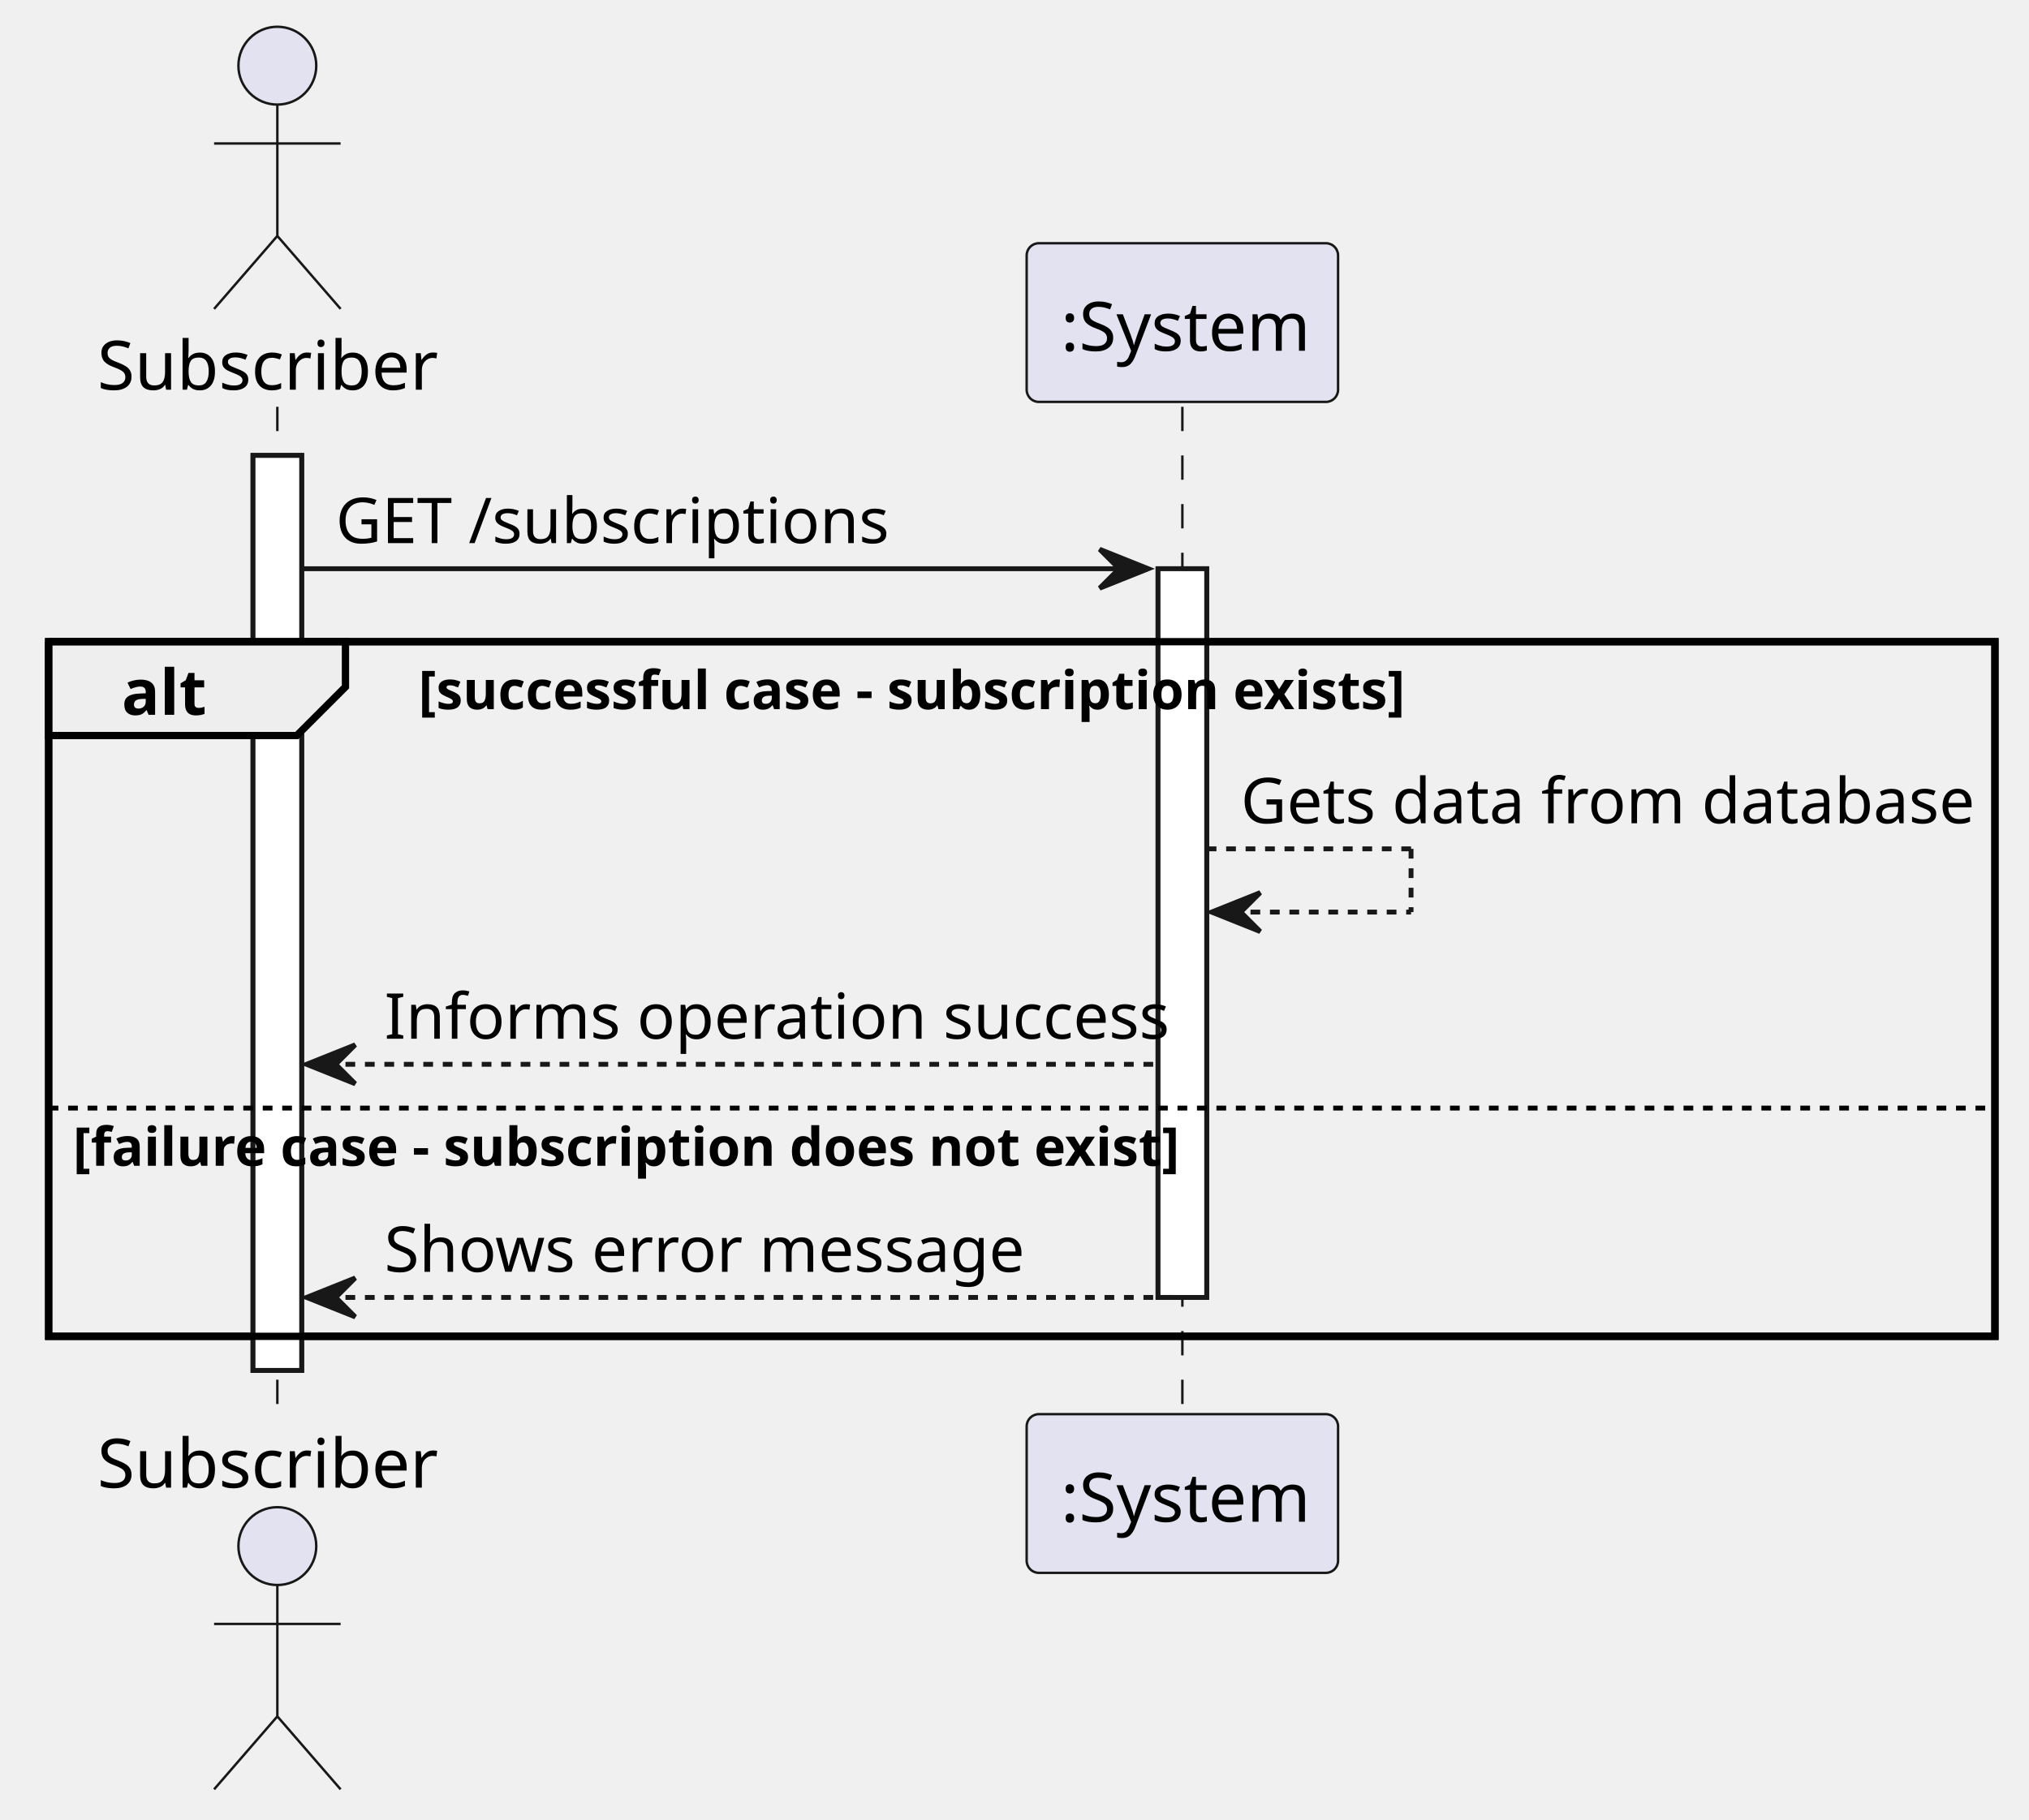
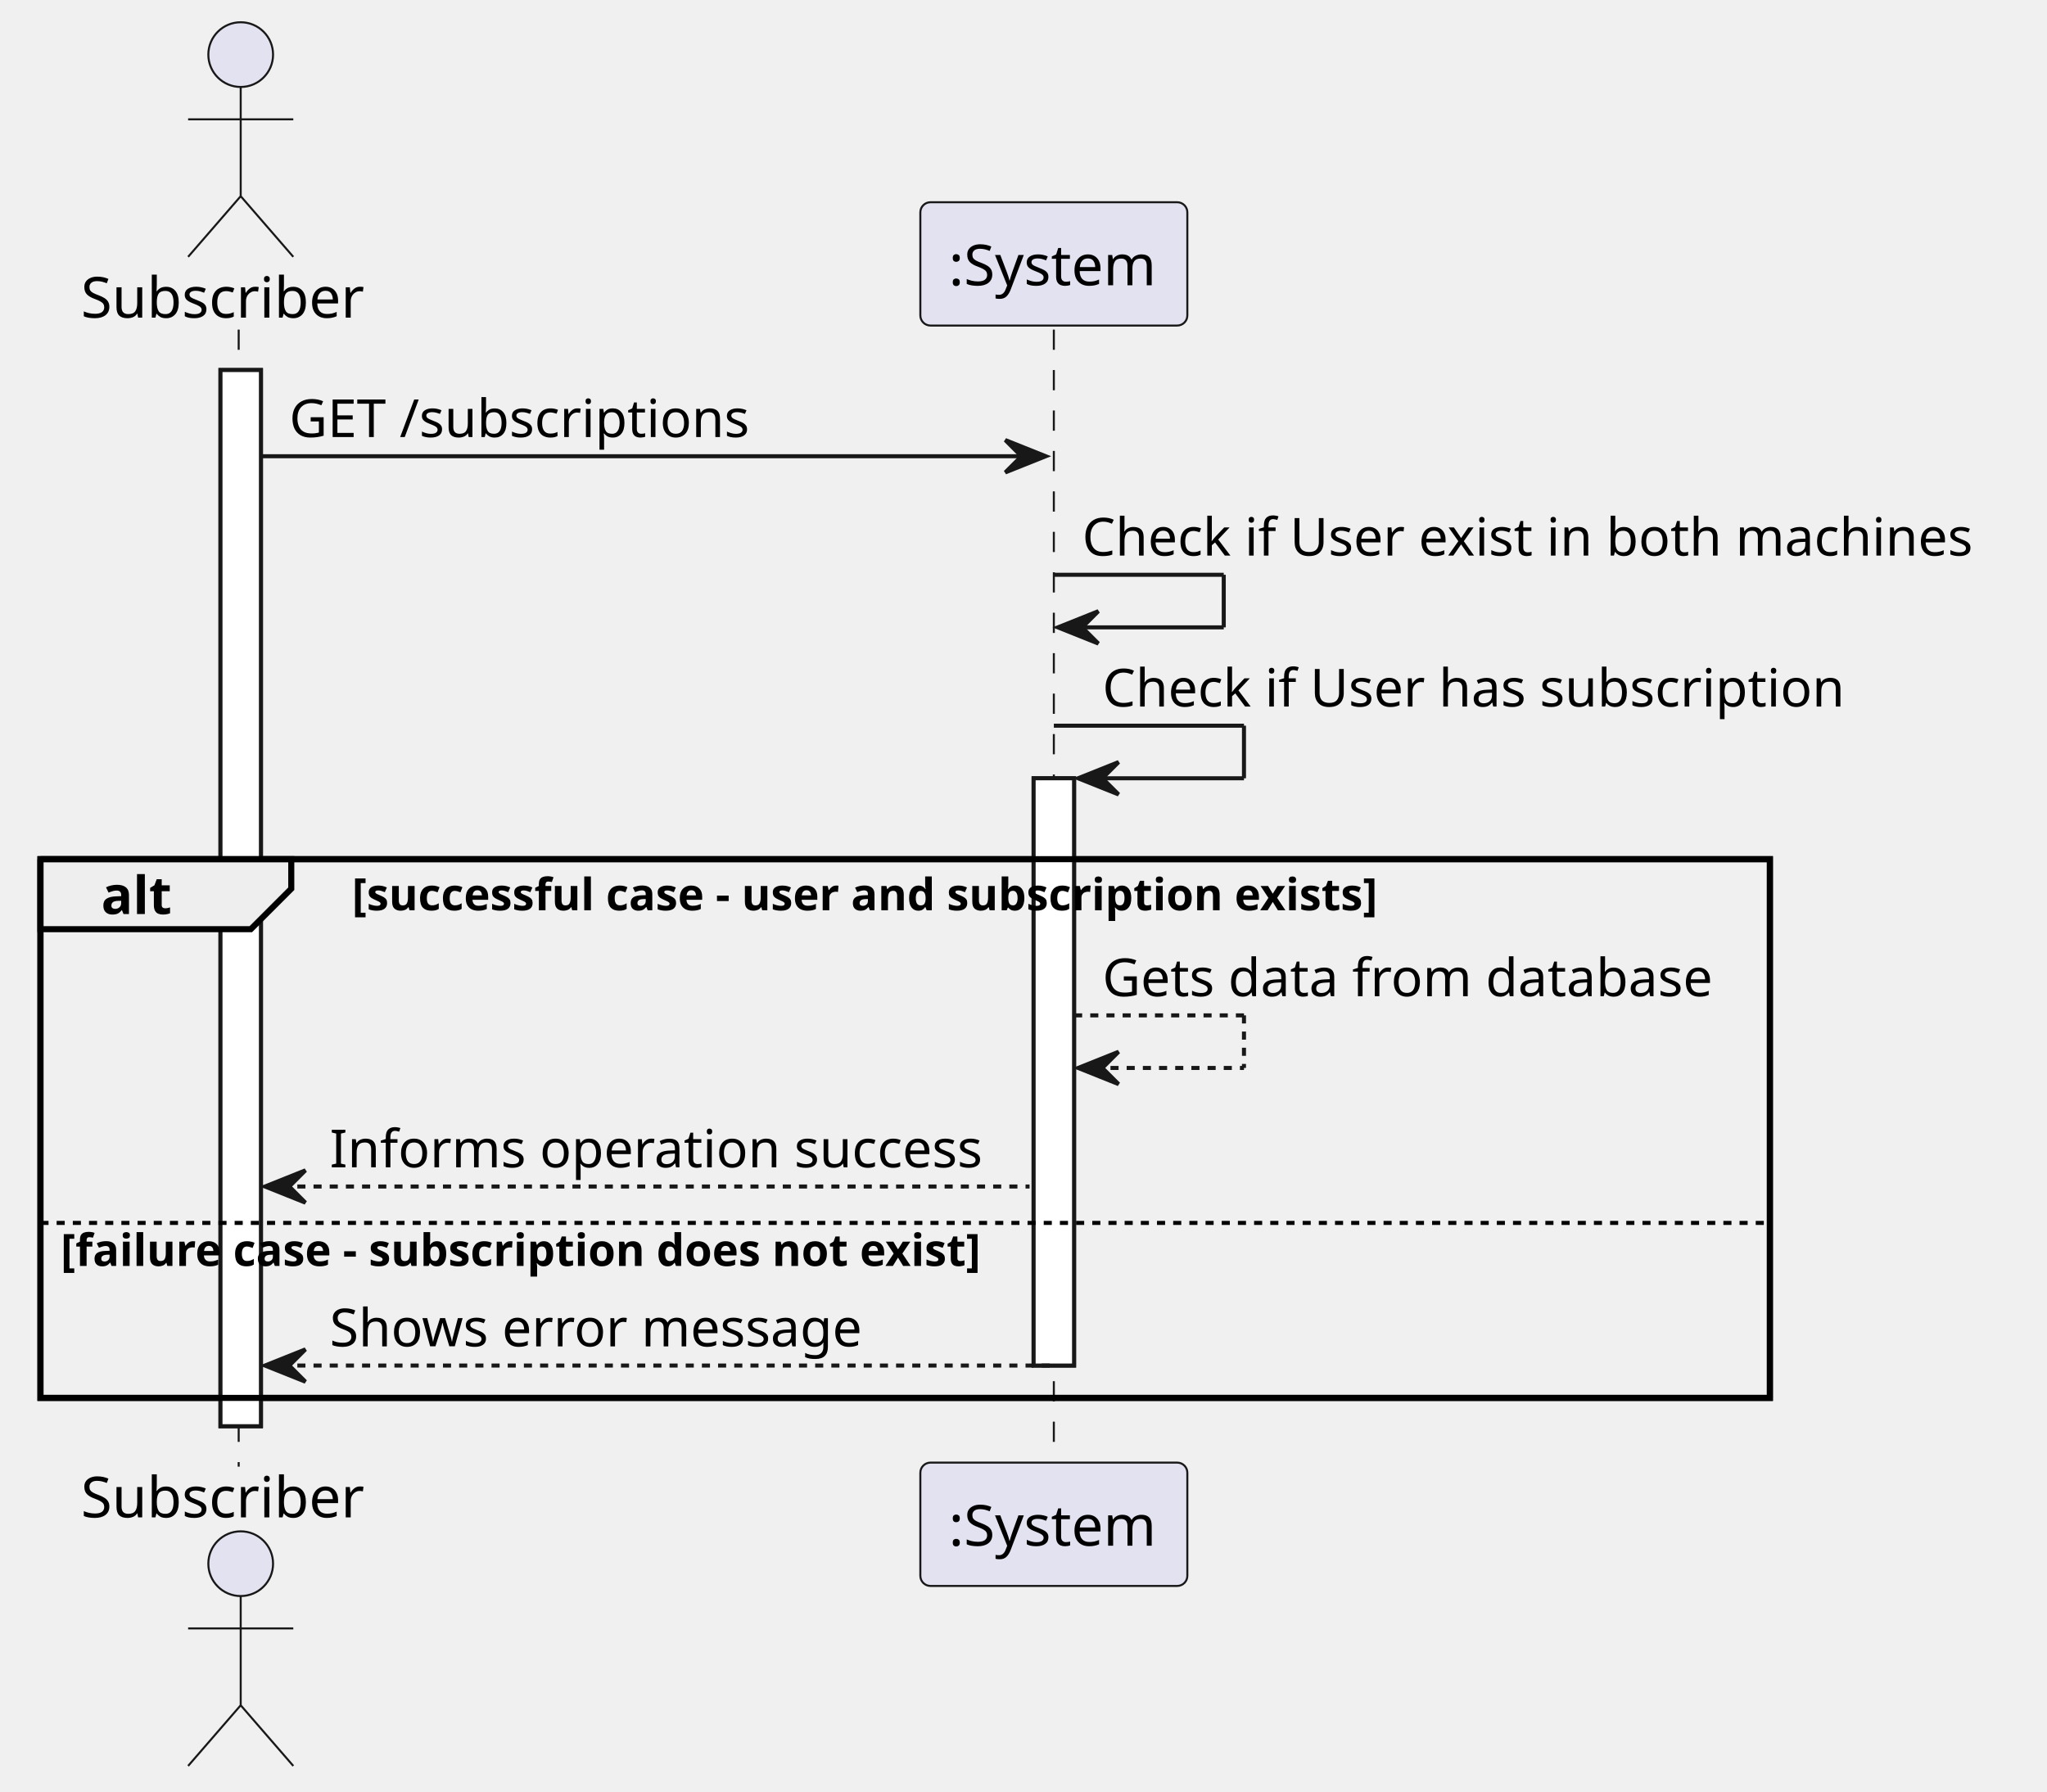
- <svg xmlns="http://www.w3.org/2000/svg" contentStyleType="text/css" height="374px" preserveAspectRatio="none" style="width:417px;height:374px;background:#FFFFFF;" version="1.1" viewBox="0 0 417 374" width="417px" zoomAndPan="magnify">
+ <svg xmlns="http://www.w3.org/2000/svg" contentStyleType="text/css" height="443px" preserveAspectRatio="none" style="width:506px;height:443px;background:#FFFFFF;" version="1.1" viewBox="0 0 506 443" width="506px" zoomAndPan="magnify">
  <defs />
  <g>
-     <rect fill="#FFFFFF" height="188.086" style="stroke:#181818;stroke-width:1.0;" width="10" x="52" y="93.621" />
-     <rect fill="#FFFFFF" height="149.795" style="stroke:#181818;stroke-width:1.0;" width="10" x="238" y="116.912" />
-     <rect fill="none" height="142.795" style="stroke:#000000;stroke-width:1.5;" width="400" x="10" y="131.912" />
-     <line style="stroke:#181818;stroke-width:0.5;stroke-dasharray:5.0,5.0;" x1="57" x2="57" y1="83.621" y2="291.707" />
-     <line style="stroke:#181818;stroke-width:0.5;stroke-dasharray:5.0,5.0;" x1="243" x2="243" y1="83.621" y2="291.707" />
-     <text fill="#000000" font-family="sans-serif" font-size="14" lengthAdjust="spacing" textLength="68" x="20" y="80.107">Subscriber</text>
-     <ellipse cx="57" cy="13.5" fill="#E2E2F0" rx="8" ry="8" style="stroke:#181818;stroke-width:0.5;" />
-     <path d="M57,21.5 L57,48.5 M44,29.5 L70,29.5 M57,48.5 L44,63.5 M57,48.5 L70,63.5 " fill="none" style="stroke:#181818;stroke-width:0.5;" />
-     <text fill="#000000" font-family="sans-serif" font-size="14" lengthAdjust="spacing" textLength="68" x="20" y="305.815">Subscriber</text>
-     <ellipse cx="57" cy="317.828" fill="#E2E2F0" rx="8" ry="8" style="stroke:#181818;stroke-width:0.5;" />
-     <path d="M57,325.828 L57,352.828 M44,333.828 L70,333.828 M57,352.828 L44,367.828 M57,352.828 L70,367.828 " fill="none" style="stroke:#181818;stroke-width:0.5;" />
-     <rect fill="#E2E2F0" height="32.621" rx="2.5" ry="2.5" style="stroke:#181818;stroke-width:0.5;" width="64" x="211" y="50" />
-     <text fill="#000000" font-family="sans-serif" font-size="14" lengthAdjust="spacing" textLength="50" x="218" y="72.107">:System</text>
-     <rect fill="#E2E2F0" height="32.621" rx="2.5" ry="2.5" style="stroke:#181818;stroke-width:0.5;" width="64" x="211" y="290.707" />
-     <text fill="#000000" font-family="sans-serif" font-size="14" lengthAdjust="spacing" textLength="50" x="218" y="312.815">:System</text>
-     <rect fill="#FFFFFF" height="188.086" style="stroke:#181818;stroke-width:1.0;" width="10" x="52" y="93.621" />
-     <rect fill="#FFFFFF" height="149.795" style="stroke:#181818;stroke-width:1.0;" width="10" x="238" y="116.912" />
-     <polygon fill="#181818" points="226,112.912,236,116.912,226,120.912,230,116.912" style="stroke:#181818;stroke-width:1.0;" />
-     <line style="stroke:#181818;stroke-width:1.0;" x1="62" x2="232" y1="116.912" y2="116.912" />
-     <text fill="#000000" font-family="sans-serif" font-size="13" lengthAdjust="spacing" textLength="111" x="69" y="111.649">GET /subscriptions</text>
-     <path d="M10,131.912 L71,131.912 L71,141.203 L61,151.203 L10,151.203 L10,131.912 " fill="#EEEEEE" style="stroke:#000000;stroke-width:1.5;" />
-     <rect fill="none" height="142.795" style="stroke:#000000;stroke-width:1.5;" width="400" x="10" y="131.912" />
-     <text fill="#000000" font-family="sans-serif" font-size="13" font-weight="bold" lengthAdjust="spacing" textLength="16" x="25" y="146.94">alt</text>
-     <text fill="#000000" font-family="sans-serif" font-size="11" font-weight="bold" lengthAdjust="spacing" textLength="215" x="86" y="145.782">[successful case - subscription exists]</text>
-     <line style="stroke:#181818;stroke-width:1.0;stroke-dasharray:2.0,2.0;" x1="248" x2="290" y1="174.494" y2="174.494" />
-     <line style="stroke:#181818;stroke-width:1.0;stroke-dasharray:2.0,2.0;" x1="290" x2="290" y1="174.494" y2="187.494" />
-     <line style="stroke:#181818;stroke-width:1.0;stroke-dasharray:2.0,2.0;" x1="249" x2="290" y1="187.494" y2="187.494" />
-     <polygon fill="#181818" points="259,183.494,249,187.494,259,191.494,255,187.494" style="stroke:#181818;stroke-width:1.0;" />
-     <text fill="#000000" font-family="sans-serif" font-size="13" lengthAdjust="spacing" textLength="143" x="255" y="169.231">Gets data from database</text>
-     <polygon fill="#181818" points="73,214.785,63,218.785,73,222.785,69,218.785" style="stroke:#181818;stroke-width:1.0;" />
-     <line style="stroke:#181818;stroke-width:1.0;stroke-dasharray:2.0,2.0;" x1="67" x2="237" y1="218.785" y2="218.785" />
-     <text fill="#000000" font-family="sans-serif" font-size="13" lengthAdjust="spacing" textLength="152" x="79" y="213.523">Informs operation success</text>
-     <line style="stroke:#000000;stroke-width:1.0;stroke-dasharray:2.0,2.0;" x1="10" x2="410" y1="227.785" y2="227.785" />
-     <text fill="#000000" font-family="sans-serif" font-size="11" font-weight="bold" lengthAdjust="spacing" textLength="234" x="15" y="239.655">[failure case - subscription does not exist]</text>
-     <polygon fill="#181818" points="73,262.707,63,266.707,73,270.707,69,266.707" style="stroke:#181818;stroke-width:1.0;" />
-     <line style="stroke:#181818;stroke-width:1.0;stroke-dasharray:2.0,2.0;" x1="67" x2="242" y1="266.707" y2="266.707" />
-     <text fill="#000000" font-family="sans-serif" font-size="13" lengthAdjust="spacing" textLength="126" x="79" y="261.444">Shows error message</text>
+     <rect fill="#FFFFFF" height="261.129" style="stroke:#181818;stroke-width:1.0;" width="10" x="54.5" y="91.488" />
+     <rect fill="#FFFFFF" height="145.197" style="stroke:#181818;stroke-width:1.0;" width="10" x="255.5" y="192.42" />
+     <rect fill="none" height="133.197" style="stroke:#000000;stroke-width:1.5;" width="427.5" x="10" y="212.42" />
+     <line style="stroke:#181818;stroke-width:0.5;stroke-dasharray:5.0,5.0;" x1="59" x2="59" y1="81.488" y2="362.617" />
+     <line style="stroke:#181818;stroke-width:0.5;stroke-dasharray:5.0,5.0;" x1="260.5" x2="260.5" y1="81.488" y2="362.617" />
+     <text fill="#000000" font-family="sans-serif" font-size="14" lengthAdjust="spacing" textLength="73" x="20" y="78.535">Subscriber</text>
+     <ellipse cx="59.5" cy="13.5" fill="#E2E2F0" rx="8" ry="8" style="stroke:#181818;stroke-width:0.5;" />
+     <path d="M59.5,21.5 L59.5,48.5 M46.5,29.5 L72.5,29.5 M59.5,48.5 L46.5,63.5 M59.5,48.5 L72.5,63.5 " fill="none" style="stroke:#181818;stroke-width:0.5;" />
+     <text fill="#000000" font-family="sans-serif" font-size="14" lengthAdjust="spacing" textLength="73" x="20" y="375.152">Subscriber</text>
+     <ellipse cx="59.5" cy="386.606" fill="#E2E2F0" rx="8" ry="8" style="stroke:#181818;stroke-width:0.5;" />
+     <path d="M59.5,394.606 L59.5,421.606 M46.5,402.606 L72.5,402.606 M59.5,421.606 L46.5,436.606 M59.5,421.606 L72.5,436.606 " fill="none" style="stroke:#181818;stroke-width:0.5;" />
+     <rect fill="#E2E2F0" height="30.488" rx="2.5" ry="2.5" style="stroke:#181818;stroke-width:0.5;" width="66" x="227.5" y="50" />
+     <text fill="#000000" font-family="sans-serif" font-size="14" lengthAdjust="spacing" textLength="52" x="234.5" y="70.535">:System</text>
+     <rect fill="#E2E2F0" height="30.488" rx="2.5" ry="2.5" style="stroke:#181818;stroke-width:0.5;" width="66" x="227.5" y="361.617" />
+     <text fill="#000000" font-family="sans-serif" font-size="14" lengthAdjust="spacing" textLength="52" x="234.5" y="382.152">:System</text>
+     <rect fill="#FFFFFF" height="261.129" style="stroke:#181818;stroke-width:1.0;" width="10" x="54.5" y="91.488" />
+     <rect fill="#FFFFFF" height="145.197" style="stroke:#181818;stroke-width:1.0;" width="10" x="255.5" y="192.42" />
+     <polygon fill="#181818" points="248.5,108.799,258.5,112.799,248.5,116.799,252.5,112.799" style="stroke:#181818;stroke-width:1.0;" />
+     <line style="stroke:#181818;stroke-width:1.0;" x1="64.5" x2="254.5" y1="112.799" y2="112.799" />
+     <text fill="#000000" font-family="sans-serif" font-size="13" lengthAdjust="spacing" textLength="121" x="71.5" y="108.057">GET /subscriptions</text>
+     <line style="stroke:#181818;stroke-width:1.0;" x1="260.5" x2="302.5" y1="142.109" y2="142.109" />
+     <line style="stroke:#181818;stroke-width:1.0;" x1="302.5" x2="302.5" y1="142.109" y2="155.109" />
+     <line style="stroke:#181818;stroke-width:1.0;" x1="261.5" x2="302.5" y1="155.109" y2="155.109" />
+     <polygon fill="#181818" points="271.5,151.109,261.5,155.109,271.5,159.109,267.5,155.109" style="stroke:#181818;stroke-width:1.0;" />
+     <text fill="#000000" font-family="sans-serif" font-size="13" lengthAdjust="spacing" textLength="232" x="267.5" y="137.367">Check if User exist in both machines</text>
+     <line style="stroke:#181818;stroke-width:1.0;" x1="260.5" x2="307.5" y1="179.42" y2="179.42" />
+     <line style="stroke:#181818;stroke-width:1.0;" x1="307.5" x2="307.5" y1="179.42" y2="192.42" />
+     <line style="stroke:#181818;stroke-width:1.0;" x1="266.5" x2="307.5" y1="192.42" y2="192.42" />
+     <polygon fill="#181818" points="276.5,188.42,266.5,192.42,276.5,196.42,272.5,192.42" style="stroke:#181818;stroke-width:1.0;" />
+     <text fill="#000000" font-family="sans-serif" font-size="13" lengthAdjust="spacing" textLength="193" x="272.5" y="174.678">Check if User has subscription</text>
+     <path d="M10,212.42 L72,212.42 L72,219.731 L62,229.731 L10,229.731 L10,212.42 " fill="#EEEEEE" style="stroke:#000000;stroke-width:1.5;" />
+     <rect fill="none" height="133.197" style="stroke:#000000;stroke-width:1.5;" width="427.5" x="10" y="212.42" />
+     <text fill="#000000" font-family="sans-serif" font-size="13" font-weight="bold" lengthAdjust="spacing" textLength="17" x="25" y="225.988">alt</text>
+     <text fill="#000000" font-family="sans-serif" font-size="11" font-weight="bold" lengthAdjust="spacing" textLength="268" x="87" y="225.055">[successful case - user and subscription exists]</text>
+     <line style="stroke:#181818;stroke-width:1.0;stroke-dasharray:2.0,2.0;" x1="265.5" x2="307.5" y1="251.041" y2="251.041" />
+     <line style="stroke:#181818;stroke-width:1.0;stroke-dasharray:2.0,2.0;" x1="307.5" x2="307.5" y1="251.041" y2="264.041" />
+     <line style="stroke:#181818;stroke-width:1.0;stroke-dasharray:2.0,2.0;" x1="266.5" x2="307.5" y1="264.041" y2="264.041" />
+     <polygon fill="#181818" points="276.5,260.041,266.5,264.041,276.5,268.041,272.5,264.041" style="stroke:#181818;stroke-width:1.0;" />
+     <text fill="#000000" font-family="sans-serif" font-size="13" lengthAdjust="spacing" textLength="153" x="272.5" y="246.299">Gets data from database</text>
+     <polygon fill="#181818" points="75.5,289.352,65.5,293.352,75.5,297.352,71.5,293.352" style="stroke:#181818;stroke-width:1.0;" />
+     <line style="stroke:#181818;stroke-width:1.0;stroke-dasharray:2.0,2.0;" x1="69.5" x2="254.5" y1="293.352" y2="293.352" />
+     <text fill="#000000" font-family="sans-serif" font-size="13" lengthAdjust="spacing" textLength="167" x="81.5" y="288.609">Informs operation success</text>
+     <line style="stroke:#000000;stroke-width:1.0;stroke-dasharray:2.0,2.0;" x1="10" x2="437.5" y1="302.352" y2="302.352" />
+     <text fill="#000000" font-family="sans-serif" font-size="11" font-weight="bold" lengthAdjust="spacing" textLength="240" x="15" y="312.986">[failure case - subscription does not exist]</text>
+     <polygon fill="#181818" points="75.5,333.617,65.5,337.617,75.5,341.617,71.5,337.617" style="stroke:#181818;stroke-width:1.0;" />
+     <line style="stroke:#181818;stroke-width:1.0;stroke-dasharray:2.0,2.0;" x1="69.5" x2="259.5" y1="337.617" y2="337.617" />
+     <text fill="#000000" font-family="sans-serif" font-size="13" lengthAdjust="spacing" textLength="133" x="81.5" y="332.875">Shows error message</text>
  </g>
</svg>
